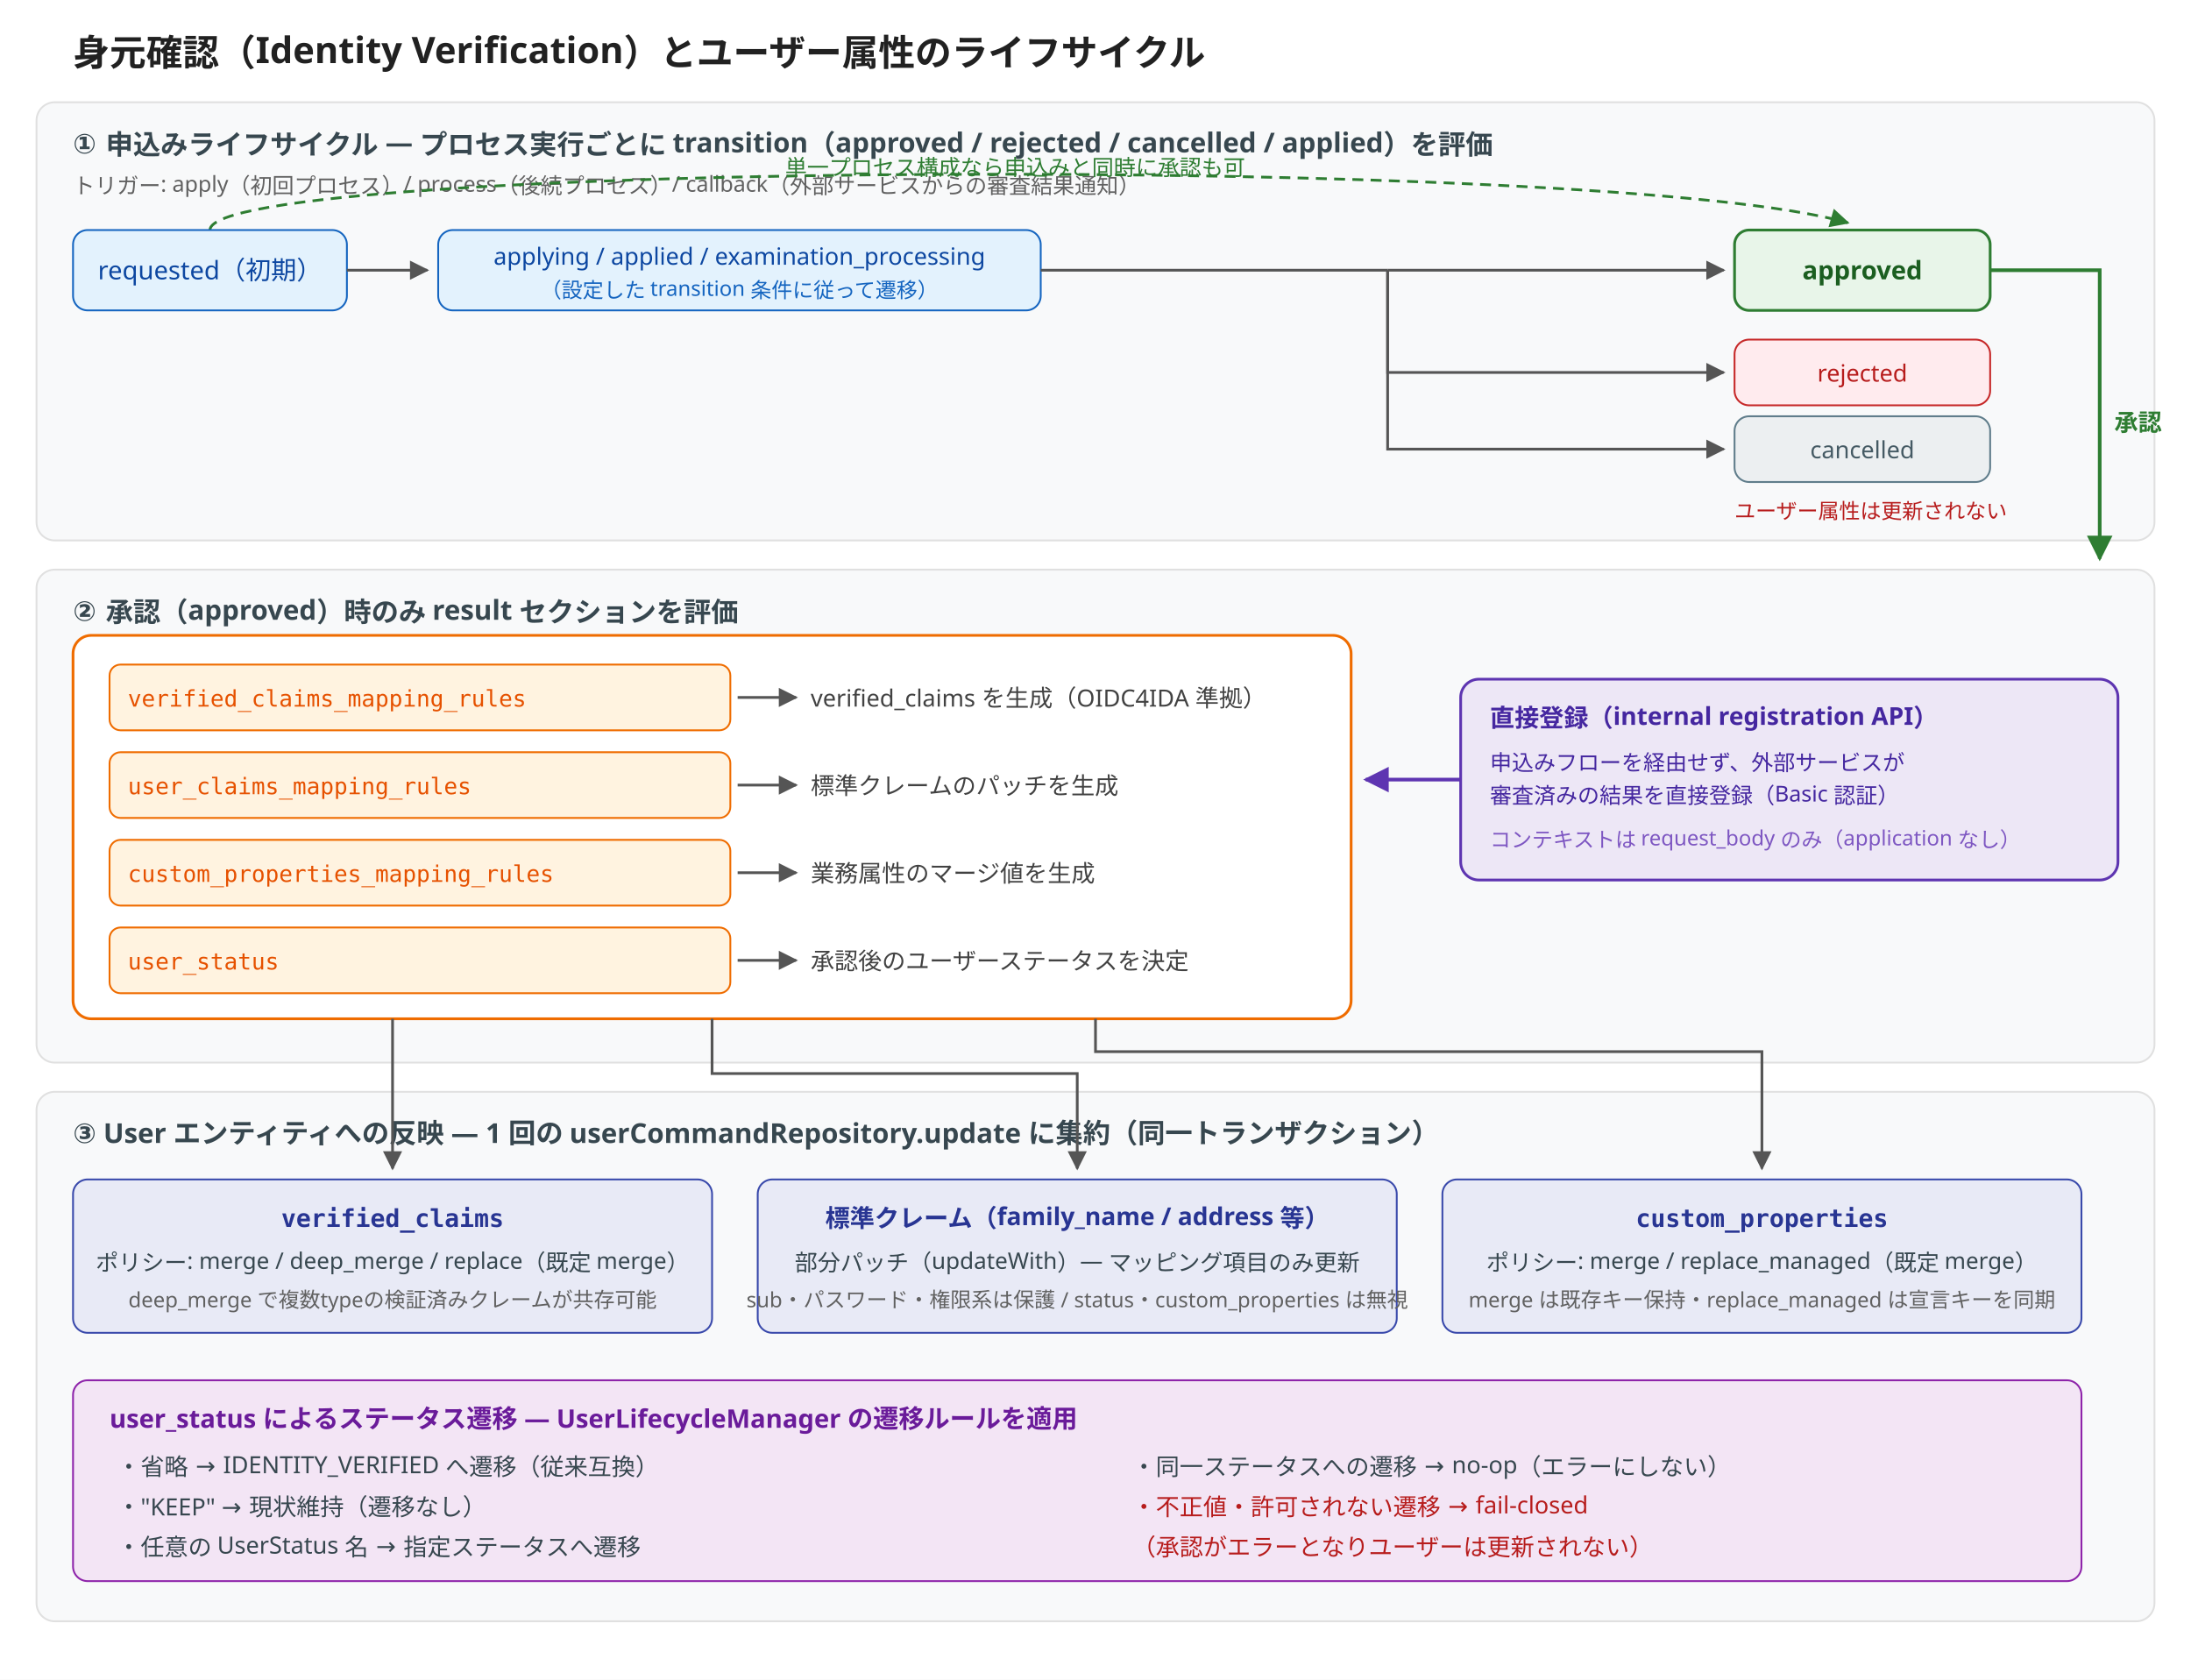
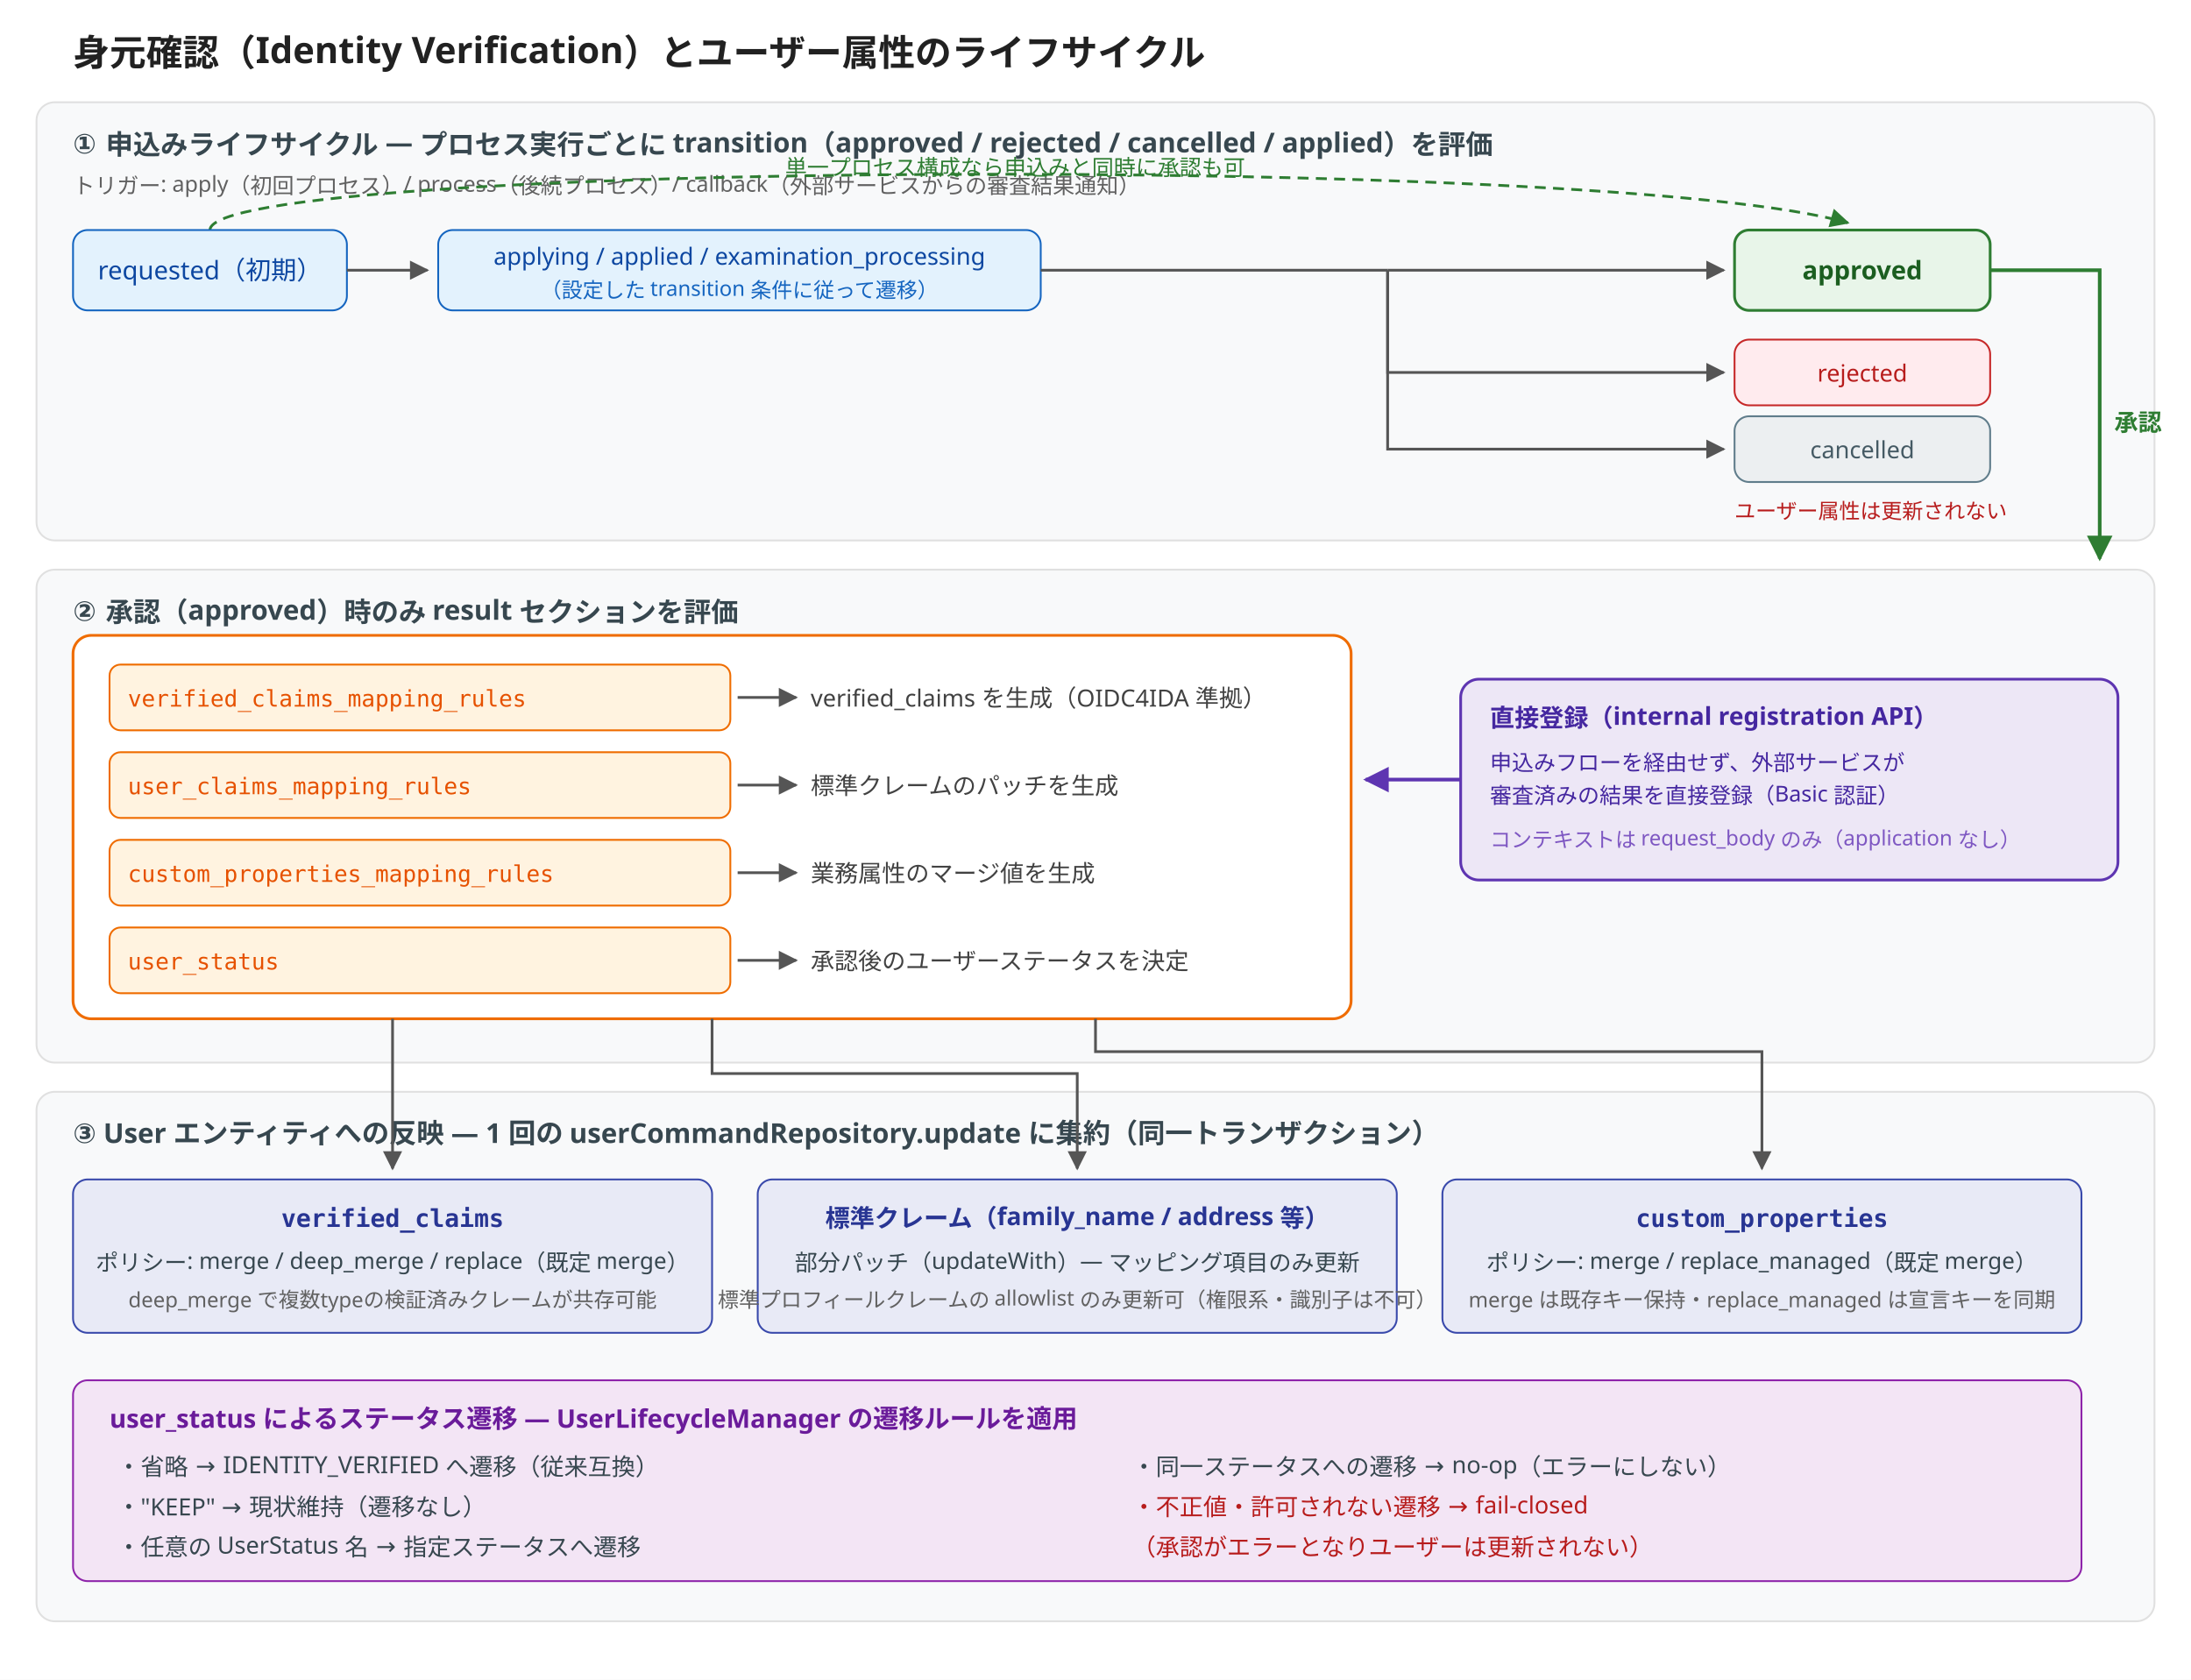
<svg xmlns="http://www.w3.org/2000/svg" viewBox="0 0 1200 920" font-family="'Hiragino Sans','Noto Sans JP','Yu Gothic',sans-serif">
  <defs>
    <marker id="arrow" viewBox="0 0 10 10" refX="9" refY="5" markerWidth="7" markerHeight="7" orient="auto-start-reverse">
      <path d="M 0 0 L 10 5 L 0 10 z" fill="#555555" />
    </marker>
    <marker id="arrowGreen" viewBox="0 0 10 10" refX="9" refY="5" markerWidth="7" markerHeight="7" orient="auto-start-reverse">
      <path d="M 0 0 L 10 5 L 0 10 z" fill="#2e7d32" />
    </marker>
    <marker id="arrowPurple" viewBox="0 0 10 10" refX="9" refY="5" markerWidth="7" markerHeight="7" orient="auto-start-reverse">
      <path d="M 0 0 L 10 5 L 0 10 z" fill="#5e35b1" />
    </marker>
  </defs>
  <rect width="1200" height="920" fill="#ffffff" />
  <text x="40" y="36" font-size="20" font-weight="bold" fill="#212121">身元確認（Identity Verification）とユーザー属性のライフサイクル</text>
  <rect x="20" y="56" width="1160" height="240" rx="10" fill="#f8f9fa" stroke="#e0e0e0" />
  <text x="40" y="84" font-size="15" font-weight="bold" fill="#37474f">① 申込みライフサイクル — プロセス実行ごとに transition（approved / rejected / cancelled / applied）を評価</text>
  <text x="40" y="106" font-size="12" fill="#616161">トリガー: apply（初回プロセス）/ process（後続プロセス）/ callback（外部サービスからの審査結果通知）</text>
  <path d="M 115 126 C 115 88, 880 84, 1012 122" fill="none" stroke="#2e7d32" stroke-width="1.5" stroke-dasharray="6 4" marker-end="url(#arrowGreen)" />
  <text x="430" y="96" font-size="12" fill="#2e7d32">単一プロセス構成なら申込みと同時に承認も可</text>
  <rect x="40" y="126" width="150" height="44" rx="8" fill="#e3f2fd" stroke="#1565c0" />
  <text x="115" y="153" font-size="14" text-anchor="middle" fill="#0d47a1">requested（初期）</text>
  <rect x="240" y="126" width="330" height="44" rx="8" fill="#e3f2fd" stroke="#1565c0" />
  <text x="405" y="145" font-size="13" text-anchor="middle" fill="#0d47a1">applying / applied / examination_processing</text>
  <text x="405" y="163" font-size="11.5" text-anchor="middle" fill="#1565c0">（設定した transition 条件に従って遷移）</text>
  <rect x="950" y="126" width="140" height="44" rx="8" fill="#e8f5e9" stroke="#2e7d32" stroke-width="1.5" />
  <text x="1020" y="153" font-size="14" font-weight="bold" text-anchor="middle" fill="#1b5e20">approved</text>
  <rect x="950" y="186" width="140" height="36" rx="8" fill="#ffebee" stroke="#c62828" />
  <text x="1020" y="209" font-size="13" text-anchor="middle" fill="#b71c1c">rejected</text>
  <rect x="950" y="228" width="140" height="36" rx="8" fill="#eceff1" stroke="#607d8b" />
  <text x="1020" y="251" font-size="13" text-anchor="middle" fill="#455a64">cancelled</text>
  <text x="950" y="284" font-size="11.5" fill="#b71c1c">ユーザー属性は更新されない</text>
  <line x1="190" y1="148" x2="234" y2="148" stroke="#555555" stroke-width="1.5" marker-end="url(#arrow)" />
  <path d="M 570 148 L 760 148" fill="none" stroke="#555555" stroke-width="1.5" />
  <path d="M 760 148 L 944 148" fill="none" stroke="#555555" stroke-width="1.5" marker-end="url(#arrow)" />
  <path d="M 760 148 L 760 204 L 944 204" fill="none" stroke="#555555" stroke-width="1.5" marker-end="url(#arrow)" />
  <path d="M 760 148 L 760 246 L 944 246" fill="none" stroke="#555555" stroke-width="1.5" marker-end="url(#arrow)" />
  <path d="M 1090 148 L 1150 148 L 1150 306" fill="none" stroke="#2e7d32" stroke-width="2" marker-end="url(#arrowGreen)" />
  <text x="1158" y="236" font-size="13" font-weight="bold" fill="#2e7d32">承認</text>
  <rect x="20" y="312" width="1160" height="270" rx="10" fill="#f8f9fa" stroke="#e0e0e0" />
  <text x="40" y="340" font-size="15" font-weight="bold" fill="#37474f">② 承認（approved）時のみ result セクションを評価</text>
  <rect x="40" y="348" width="700" height="210" rx="10" fill="#ffffff" stroke="#ef6c00" stroke-width="1.5" />
  <rect x="60" y="364" width="340" height="36" rx="6" fill="#fff3e0" stroke="#ef6c00" />
  <text x="70" y="387" font-size="12.5" font-family="Menlo, Consolas, monospace" fill="#e65100">verified_claims_mapping_rules</text>
  <line x1="404" y1="382" x2="436" y2="382" stroke="#555555" stroke-width="1.5" marker-end="url(#arrow)" />
  <text x="444" y="387" font-size="13" fill="#424242">verified_claims を生成（OIDC4IDA 準拠）</text>
  <rect x="60" y="412" width="340" height="36" rx="6" fill="#fff3e0" stroke="#ef6c00" />
  <text x="70" y="435" font-size="12.5" font-family="Menlo, Consolas, monospace" fill="#e65100">user_claims_mapping_rules</text>
  <line x1="404" y1="430" x2="436" y2="430" stroke="#555555" stroke-width="1.5" marker-end="url(#arrow)" />
  <text x="444" y="435" font-size="13" fill="#424242">標準クレームのパッチを生成</text>
  <rect x="60" y="460" width="340" height="36" rx="6" fill="#fff3e0" stroke="#ef6c00" />
  <text x="70" y="483" font-size="12.5" font-family="Menlo, Consolas, monospace" fill="#e65100">custom_properties_mapping_rules</text>
  <line x1="404" y1="478" x2="436" y2="478" stroke="#555555" stroke-width="1.5" marker-end="url(#arrow)" />
  <text x="444" y="483" font-size="13" fill="#424242">業務属性のマージ値を生成</text>
  <rect x="60" y="508" width="340" height="36" rx="6" fill="#fff3e0" stroke="#ef6c00" />
  <text x="70" y="531" font-size="12.5" font-family="Menlo, Consolas, monospace" fill="#e65100">user_status</text>
  <line x1="404" y1="526" x2="436" y2="526" stroke="#555555" stroke-width="1.5" marker-end="url(#arrow)" />
  <text x="444" y="531" font-size="13" fill="#424242">承認後のユーザーステータスを決定</text>
  <rect x="800" y="372" width="360" height="110" rx="10" fill="#ede7f6" stroke="#5e35b1" stroke-width="1.5" />
  <text x="816" y="398" font-size="13.5" font-weight="bold" fill="#4527a0">直接登録（internal registration API）</text>
  <text x="816" y="422" font-size="12" fill="#4527a0">申込みフローを経由せず、外部サービスが</text>
  <text x="816" y="440" font-size="12" fill="#4527a0">審査済みの結果を直接登録（Basic 認証）</text>
  <text x="816" y="464" font-size="11.5" fill="#7e57c2">コンテキストは request_body のみ（application なし）</text>
  <path d="M 800 427 L 748 427" fill="none" stroke="#5e35b1" stroke-width="2" marker-end="url(#arrowPurple)" />
  <rect x="20" y="598" width="1160" height="290" rx="10" fill="#f8f9fa" stroke="#e0e0e0" />
  <text x="40" y="626" font-size="15" font-weight="bold" fill="#37474f">③ User エンティティへの反映 — 1 回の userCommandRepository.update に集約（同一トランザクション）</text>
  <path d="M 215 558 L 215 640" fill="none" stroke="#555555" stroke-width="1.5" marker-end="url(#arrow)" />
  <path d="M 390 558 L 390 588 L 590 588 L 590 640" fill="none" stroke="#555555" stroke-width="1.5" marker-end="url(#arrow)" />
  <path d="M 600 558 L 600 576 L 965 576 L 965 640" fill="none" stroke="#555555" stroke-width="1.5" marker-end="url(#arrow)" />
  <rect x="40" y="646" width="350" height="84" rx="8" fill="#e8eaf6" stroke="#3949ab" />
  <text x="215" y="672" font-size="13.5" font-weight="bold" text-anchor="middle" font-family="Menlo, Consolas, monospace" fill="#283593">verified_claims</text>
  <text x="215" y="696" font-size="12.5" text-anchor="middle" fill="#37474f">ポリシー: merge / deep_merge / replace（既定 merge）</text>
  <text x="215" y="716" font-size="11.5" text-anchor="middle" fill="#616161">deep_merge で複数typeの検証済みクレームが共存可能</text>
  <rect x="415" y="646" width="350" height="84" rx="8" fill="#e8eaf6" stroke="#3949ab" />
  <text x="590" y="672" font-size="13.5" font-weight="bold" text-anchor="middle" fill="#283593">標準クレーム（family_name / address 等）</text>
  <text x="590" y="696" font-size="12.5" text-anchor="middle" fill="#37474f">部分パッチ（updateWith）— マッピング項目のみ更新</text>
-   <text x="590" y="716" font-size="11.5" text-anchor="middle" fill="#616161">sub・パスワード・権限系は保護 / status・custom_properties は無視</text>
+   <text x="590" y="716" font-size="11.5" text-anchor="middle" fill="#616161">標準プロフィールクレームの allowlist のみ更新可（権限系・識別子は不可）</text>
  <rect x="790" y="646" width="350" height="84" rx="8" fill="#e8eaf6" stroke="#3949ab" />
  <text x="965" y="672" font-size="13.5" font-weight="bold" text-anchor="middle" font-family="Menlo, Consolas, monospace" fill="#283593">custom_properties</text>
  <text x="965" y="696" font-size="12.5" text-anchor="middle" fill="#37474f">ポリシー: merge / replace_managed（既定 merge）</text>
  <text x="965" y="716" font-size="11.5" text-anchor="middle" fill="#616161">merge は既存キー保持・replace_managed は宣言キーを同期</text>
  <rect x="40" y="756" width="1100" height="110" rx="8" fill="#f3e5f5" stroke="#8e24aa" />
  <text x="60" y="782" font-size="14" font-weight="bold" fill="#6a1b9a">user_status によるステータス遷移 — UserLifecycleManager の遷移ルールを適用</text>
  <text x="64" y="808" font-size="13" fill="#37474f">・省略 → IDENTITY_VERIFIED へ遷移（従来互換）</text>
  <text x="64" y="830" font-size="13" fill="#37474f">・"KEEP" → 現状維持（遷移なし）</text>
  <text x="64" y="852" font-size="13" fill="#37474f">・任意の UserStatus 名 → 指定ステータスへ遷移</text>
  <text x="620" y="808" font-size="13" fill="#37474f">・同一ステータスへの遷移 → no-op（エラーにしない）</text>
  <text x="620" y="830" font-size="13" fill="#b71c1c">・不正値・許可されない遷移 → fail-closed</text>
  <text x="620" y="852" font-size="13" fill="#b71c1c">　（承認がエラーとなりユーザーは更新されない）</text>
</svg>
